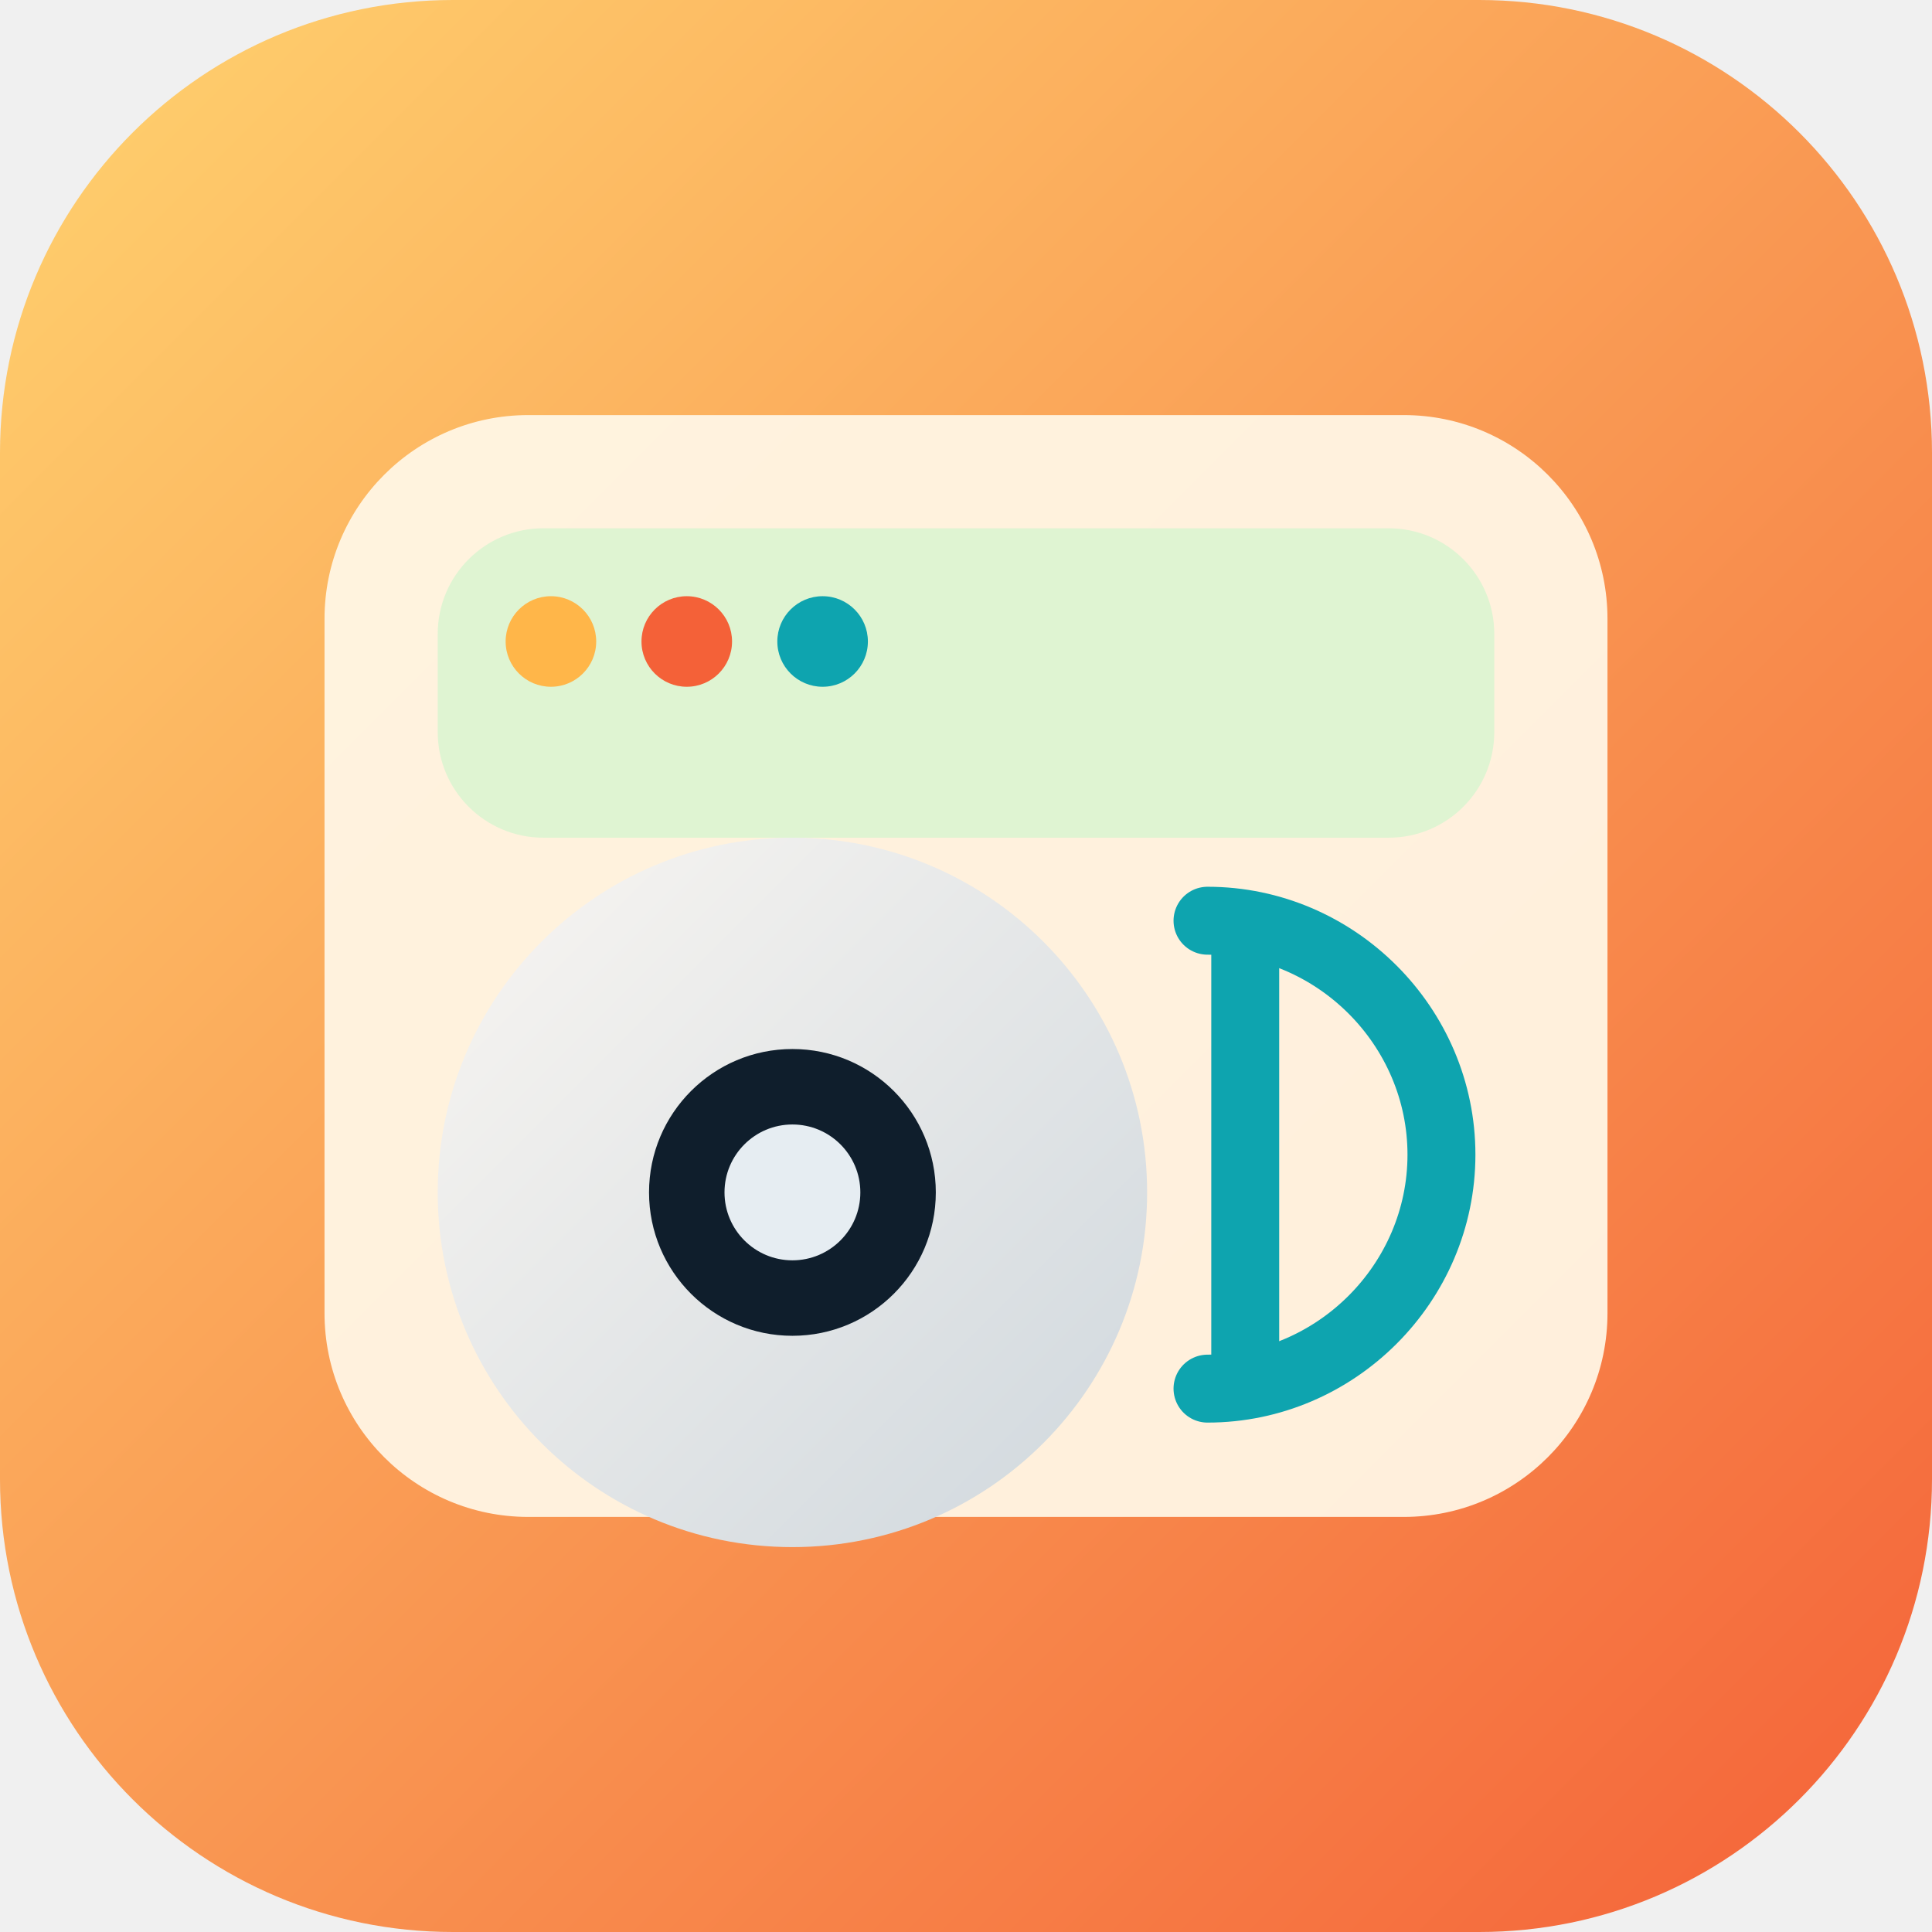
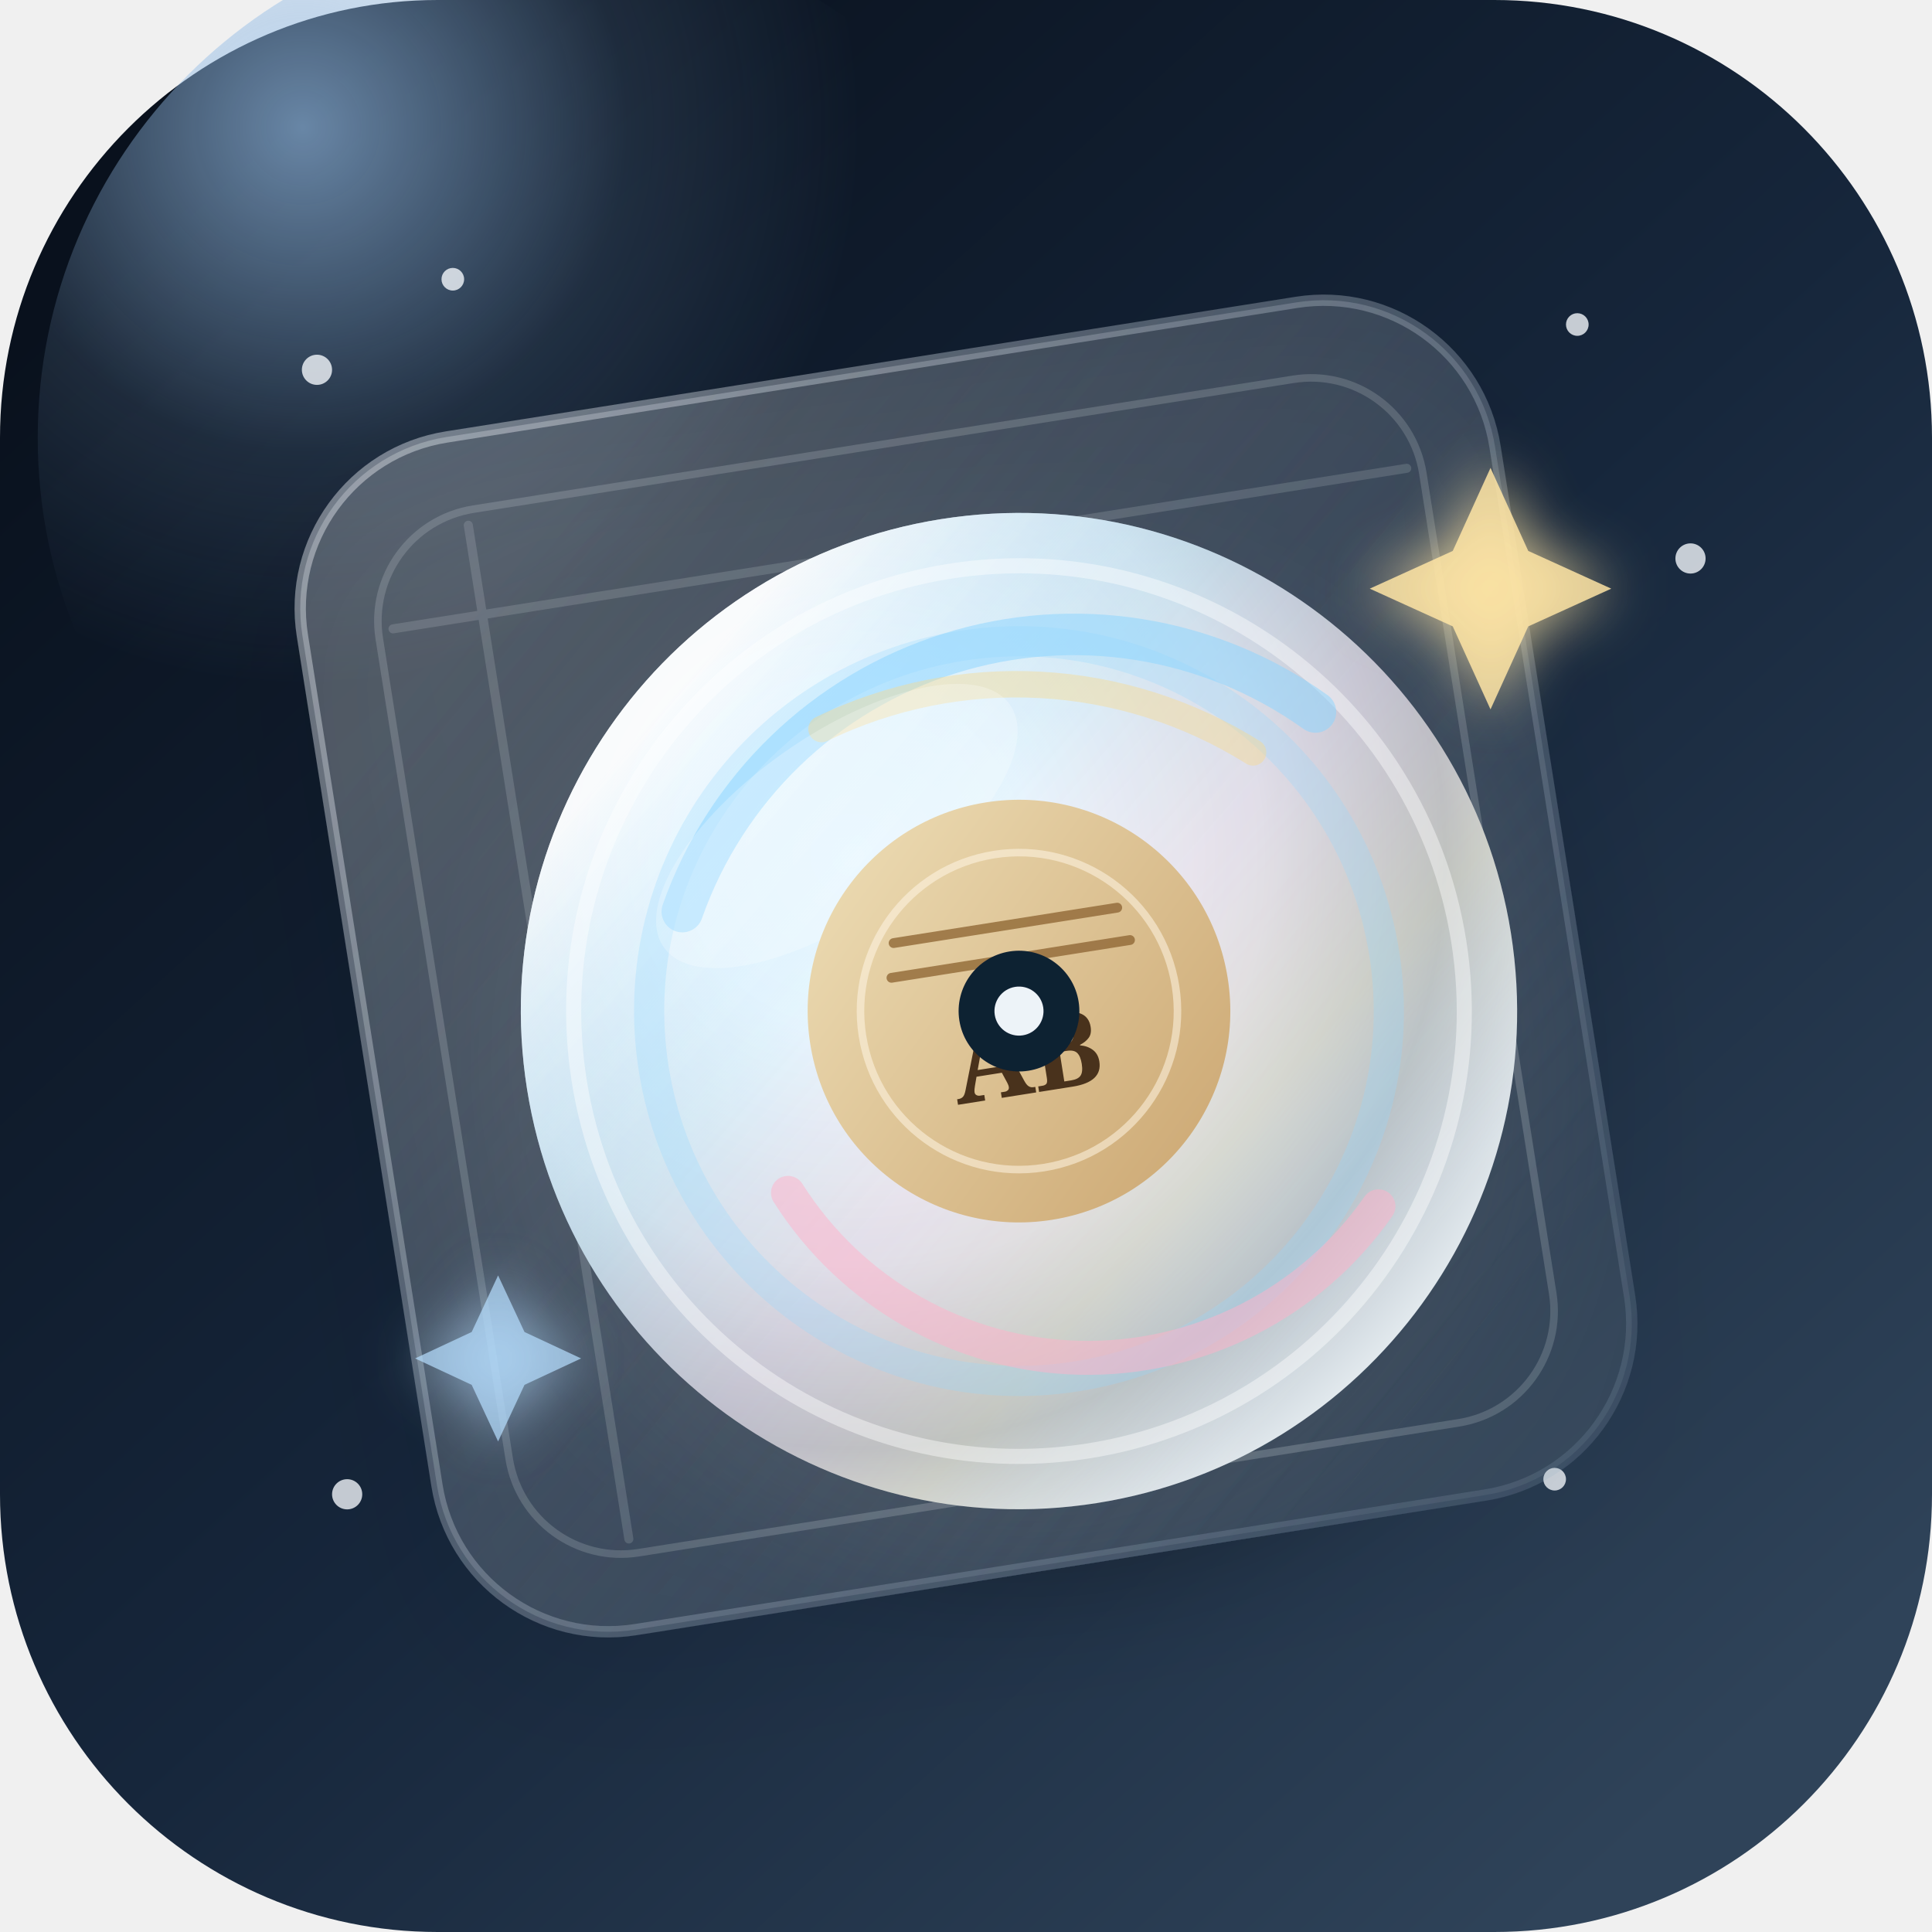
<svg xmlns="http://www.w3.org/2000/svg" viewBox="0 0 512 512">
  <defs>
-     <linearGradient id="bg" x1="0%" x2="100%" y1="0%" y2="100%">
-       <stop offset="0%" stop-color="#ffd36f" />
-       <stop offset="100%" stop-color="#f46138" />
+     <linearGradient id="bg" x1="12%" x2="88%" y1="8%" y2="92%">
+       <stop offset="0%" stop-color="#09111d" />
+       <stop offset="52%" stop-color="#16263b" />
+       <stop offset="100%" stop-color="#2f4359" />
    </linearGradient>
-     <linearGradient id="disc" x1="0%" x2="100%" y1="0%" y2="100%">
-       <stop offset="0%" stop-color="#f9f6f2" />
-       <stop offset="100%" stop-color="#cfd7dd" />
+     <radialGradient id="aura" cx="26%" cy="20%" r="54%">
+       <stop offset="0%" stop-color="#95bde6" stop-opacity="0.68" />
+       <stop offset="58%" stop-color="#95bde6" stop-opacity="0.14" />
+       <stop offset="100%" stop-color="#95bde6" stop-opacity="0" />
+     </radialGradient>
+     <linearGradient id="caseFill" x1="18%" x2="86%" y1="12%" y2="90%">
+       <stop offset="0%" stop-color="#f5fbff" stop-opacity="0.26" />
+       <stop offset="100%" stop-color="#cfdbe6" stop-opacity="0.08" />
    </linearGradient>
+     <linearGradient id="caseEdge" x1="0%" x2="100%" y1="0%" y2="100%">
+       <stop offset="0%" stop-color="#f8fbff" stop-opacity="0.42" />
+       <stop offset="100%" stop-color="#8ca0b6" stop-opacity="0.18" />
+     </linearGradient>
+     <radialGradient id="discMetal" cx="36%" cy="32%" r="76%">
+       <stop offset="0%" stop-color="#ffffff" />
+       <stop offset="22%" stop-color="#f8fbfd" />
+       <stop offset="54%" stop-color="#dce4ea" />
+       <stop offset="78%" stop-color="#b2bdc7" />
+       <stop offset="100%" stop-color="#eef4f7" />
+     </radialGradient>
+     <linearGradient id="discGloss" x1="20%" x2="80%" y1="14%" y2="86%">
+       <stop offset="0%" stop-color="#ffffff" stop-opacity="0.72" />
+       <stop offset="34%" stop-color="#8fd7ff" stop-opacity="0.18" />
+       <stop offset="54%" stop-color="#ffb0d7" stop-opacity="0.14" />
+       <stop offset="76%" stop-color="#ffe39d" stop-opacity="0.2" />
+       <stop offset="100%" stop-color="#ffffff" stop-opacity="0" />
+     </linearGradient>
+     <linearGradient id="label" x1="0%" x2="100%" y1="0%" y2="100%">
+       <stop offset="0%" stop-color="#efe0b9" />
+       <stop offset="100%" stop-color="#caa46e" />
+     </linearGradient>
+     <filter id="shadow" x="-20%" y="-20%" width="140%" height="140%">
+       <feDropShadow dx="0" dy="18" stdDeviation="18" flood-color="#000000" flood-opacity="0.28" />
+     </filter>
+     <filter id="glow" x="-40%" y="-40%" width="180%" height="180%">
+       <feGaussianBlur stdDeviation="8" result="blur" />
+       <feMerge>
+         <feMergeNode in="blur" />
+         <feMergeNode in="SourceGraphic" />
+       </feMerge>
+     </filter>
  </defs>
-   <rect width="512" height="512" rx="120" fill="url(#bg)" />
-   <rect x="86" y="110" width="340" height="292" rx="54" fill="#fff7e6" opacity="0.94" />
-   <rect x="116" y="140" width="280" height="82" rx="28" fill="#dff4d2" />
-   <circle cx="210" cy="316" r="94" fill="url(#disc)" />
-   <circle cx="210" cy="316" r="38" fill="#0f1e2c" />
-   <circle cx="210" cy="316" r="18" fill="#e6edf2" />
-   <path d="M320 244c34 0 62 28 62 62s-28 62-62 62" fill="none" stroke="#0ea4af" stroke-linecap="round" stroke-width="18" />
-   <path d="M330 246v120" fill="none" stroke="#0ea4af" stroke-linecap="round" stroke-width="18" />
-   <circle cx="146" cy="170" r="12" fill="#ffb649" />
-   <circle cx="182" cy="170" r="12" fill="#f46138" />
-   <circle cx="218" cy="170" r="12" fill="#0ea4af" />
+   <rect width="512" height="512" rx="116" fill="url(#bg)" />
+   <circle cx="146" cy="116" r="136" fill="url(#aura)" />
+   <g fill="#f7fbff" opacity="0.78">
+     <circle cx="84" cy="98" r="4" />
+     <circle cx="120" cy="74" r="3" />
+     <circle cx="418" cy="86" r="3" />
+     <circle cx="448" cy="148" r="4" />
+     <circle cx="412" cy="392" r="3" />
+     <circle cx="92" cy="396" r="4" />
+   </g>
+   <g filter="url(#shadow)" transform="rotate(-9 256 256)">
+     <rect x="96" y="96" width="320" height="320" rx="46" fill="url(#caseFill)" stroke="url(#caseEdge)" stroke-width="3" />
+     <rect x="116" y="116" width="280" height="280" rx="30" fill="none" stroke="#f6fbff" stroke-opacity="0.16" stroke-width="2" />
+     <path d="M120 144h272M144 120v272" fill="none" stroke="#f6fbff" stroke-opacity="0.14" stroke-width="2.4" stroke-linecap="round" />
+     <g>
+       <circle cx="268" cy="270" r="132" fill="url(#discMetal)" />
+       <circle cx="268" cy="270" r="132" fill="url(#discGloss)" opacity="0.95" />
+       <circle cx="268" cy="270" r="118" fill="none" stroke="#ffffff" stroke-opacity="0.42" stroke-width="4" />
+       <circle cx="268" cy="270" r="98" fill="none" stroke="#95d8ff" stroke-opacity="0.28" stroke-width="8" />
+       <path d="M184 230a110 110 0 0 1 174 -26" fill="none" stroke="#8cd6ff" stroke-opacity="0.52" stroke-width="11" stroke-linecap="round" />
+       <path d="M200 308a94 94 0 0 0 154 28" fill="none" stroke="#ffb2cb" stroke-opacity="0.5" stroke-width="9" stroke-linecap="round" />
+       <path d="M228 188a118 118 0 0 1 112 24" fill="none" stroke="#f7d88d" stroke-opacity="0.42" stroke-width="7" stroke-linecap="round" />
+       <ellipse cx="228" cy="214" rx="56" ry="24" fill="#ffffff" fill-opacity="0.24" transform="rotate(-26 228 214)" />
+       <circle cx="268" cy="270" r="56" fill="url(#label)" />
+       <circle cx="268" cy="270" r="42" fill="none" stroke="#fff7e5" stroke-opacity="0.54" stroke-width="2" />
+       <path d="M238 247h60M236 256h64" fill="none" stroke="#8e6534" stroke-opacity="0.78" stroke-width="2.6" stroke-linecap="round" />
+       <text x="268" y="292" fill="#49321b" font-family="Georgia, serif" font-size="28" font-weight="700" text-anchor="middle">
+         AB
+       </text>
+       <circle cx="268" cy="270" r="16" fill="#102033" />
+       <circle cx="268" cy="270" r="6.5" fill="#edf3f8" />
+     </g>
+   </g>
+   <g filter="url(#glow)">
+     <path d="M395 124l10 22 22 10-22 10-10 22-10-22-22-10 22-10z" fill="#ffe5a6" fill-opacity="0.84" />
+     <path d="M132 338l7 15 15 7-15 7-7 15-7-15-15-7 15-7z" fill="#b7dfff" fill-opacity="0.7" />
+   </g>
</svg>
